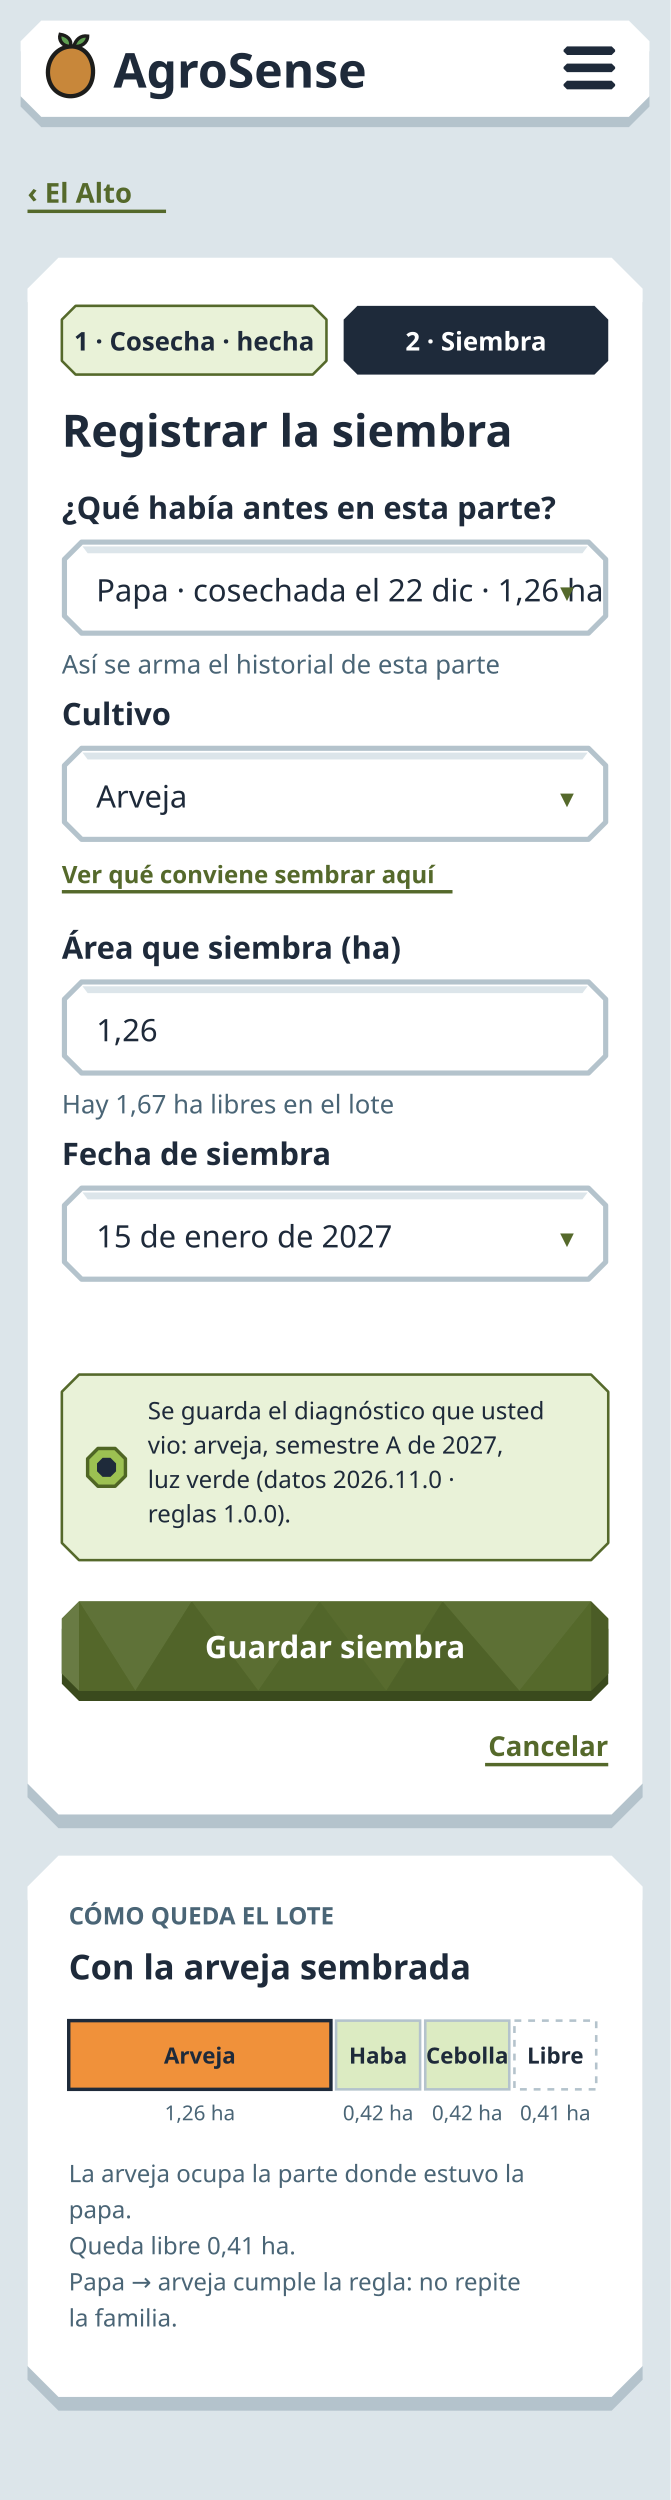
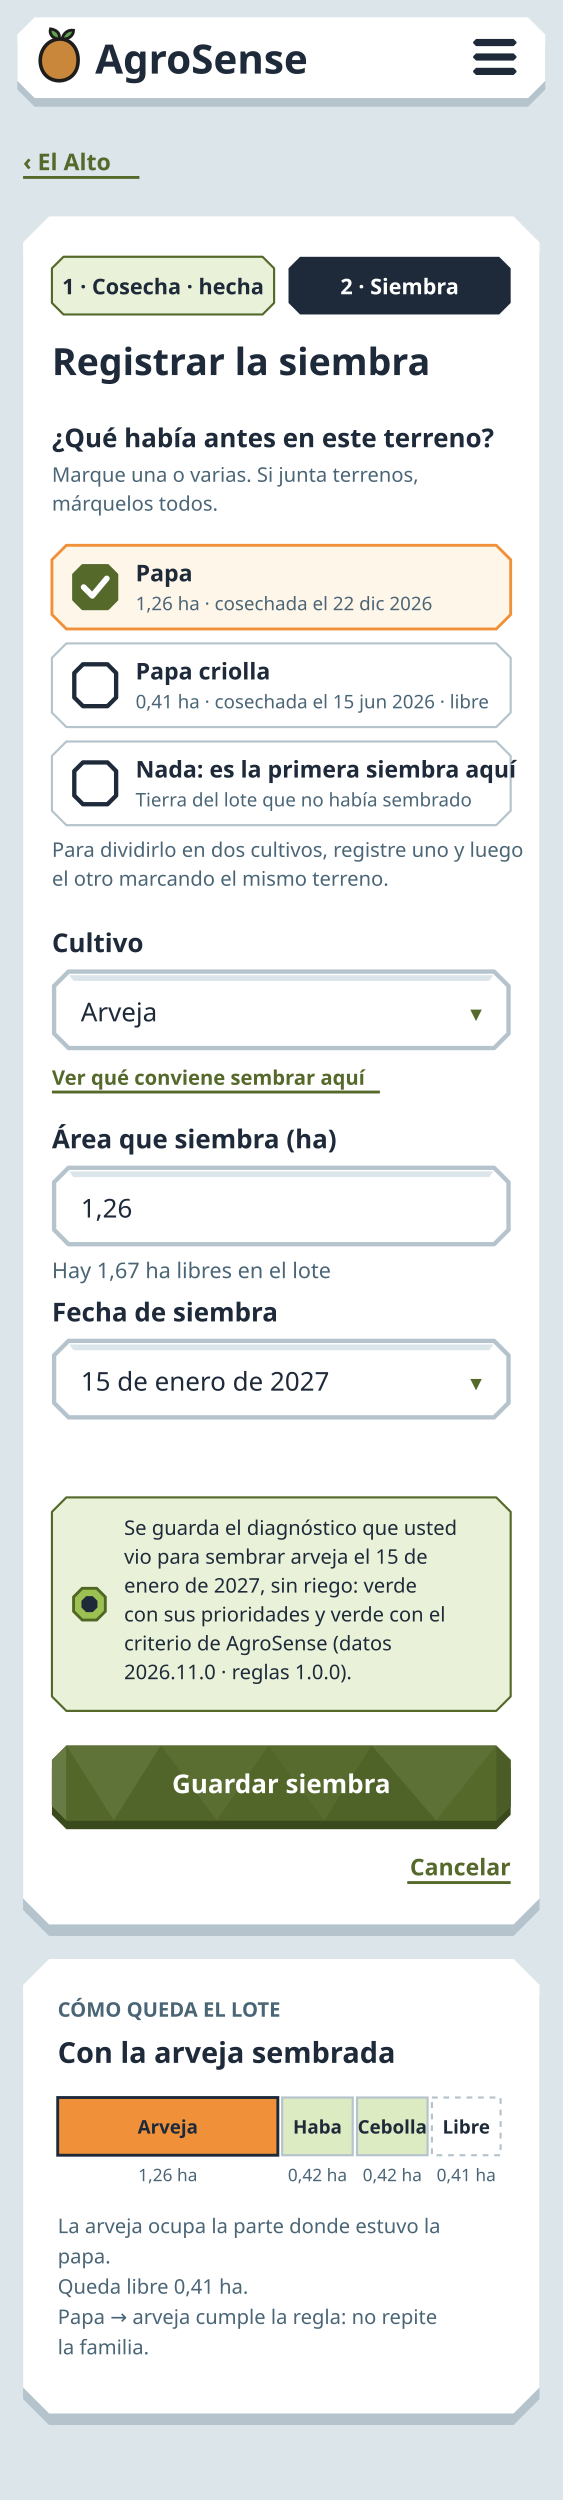
- <svg xmlns="http://www.w3.org/2000/svg" width="390" height="1455" viewBox="0 0 390 1455">
-   <rect width="390" height="1455" fill="#DCE5EA" />
+ <svg xmlns="http://www.w3.org/2000/svg" width="390" height="1733" viewBox="0 0 390 1733">
+   <rect width="390" height="1733" fill="#DCE5EA" />
  <rect width="390" height="2400" fill="#DCE5EA" />
  <g id="barra" transform="translate(0 0)">
    <polygon points="24,18 366,18 378,30 378,62 366,74 24,74 12,62 12,30" fill="#B4C3CC" />
    <polygon points="24,12 366,12 378,24 378,56 366,68 24,68 12,56 12,24" fill="#FFFFFF" />
    <g id="marca" transform="translate(26 18)">
      <path d="M16 9c9 .6 13 9 12 17-.8 8-7 12-13 12S3 34 2 26C1 17 7 9 16 9z" fill="#C8873A" stroke="#1D1D1B" stroke-width="2.5" />
      <path d="M15 9c-5 0-7-4-6-7 4 .6 7 3 6 7zm2 0c4 .6 8-2 8-6-4-.6-7 2-8 6z" fill="#5FA052" stroke="#1D1D1B" stroke-width="2" />
      <text x="40" y="33" font-family="Fredoka" font-weight="600" font-size="28" fill="#1E2A3A" text-anchor="start">AgroSense</text>
    </g>
    <polygon points="330,27 356,27 358,29 358,30 356,32 330,32 328,30 328,29" fill="#1E2A3A" />
    <polygon points="330,37 356,37 358,39 358,40 356,42 330,42 328,40 328,39" fill="#1E2A3A" />
    <polygon points="330,47 356,47 358,49 358,50 356,52 330,52 328,50 328,49" fill="#1E2A3A" />
  </g>
  <text x="16" y="118" font-family="Atkinson Hyperlegible" font-weight="700" font-size="16" fill="#55692B" text-anchor="start">‹ El Alto</text>
  <rect x="16" y="122" width="80.64" height="2" fill="#55692B" />
  <g id="tarjeta" transform="translate(16 150)">
-     <polygon points="18,8 340,8 358,26 358,896 340,914 18,914 0,896 0,26" fill="#B4C3CC" />
-     <polygon points="18,0 340,0 358,18 358,888 340,906 18,906 0,888 0,18" fill="#FFFFFF" />
+     <polygon points="18,8 340,8 358,26 358,1174 340,1192 18,1192 0,1174 0,26" fill="#B4C3CC" />
+     <polygon points="18,0 340,0 358,18 358,1166 340,1184 18,1184 0,1166 0,18" fill="#FFFFFF" />
  </g>
  <g id="formulario" transform="translate(16 150)">
    <g id="pasos" transform="translate(20 28)">
      <polygon points="8,0 146,0 154,8 154,32 146,40 8,40 0,32 0,8" fill="#E9F2D8" stroke="#55692B" stroke-width="1.5" stroke-linejoin="round" />
      <text x="77" y="26" font-family="Atkinson Hyperlegible" font-weight="700" font-size="15" fill="#1E2A3A" text-anchor="middle">1 · Cosecha · hecha</text>
      <polygon points="172,0 310,0 318,8 318,32 310,40 172,40 164,32 164,8" fill="#1E2A3A" />
      <text x="241" y="26" font-family="Atkinson Hyperlegible" font-weight="700" font-size="15" fill="#FFFFFF" text-anchor="middle">2 · Siembra</text>
    </g>
    <text x="20" y="110" font-family="Fredoka" font-weight="600" font-size="26" fill="#1E2A3A" text-anchor="start">Registrar la siembra</text>
-     <g id="campo-parte" transform="translate(20 152)">
-       <text x="0" y="0" font-family="Atkinson Hyperlegible" font-weight="700" font-size="18" fill="#1E2A3A" text-anchor="start">¿Qué había antes en esta parte?</text>
-       <polygon points="11.5,13.5 306.5,13.5 316.5,23.5 316.5,56.5 306.5,66.5 11.5,66.5 1.5,56.5 1.5,23.5" fill="#FFFFFF" stroke="#B4C3CC" stroke-width="3" stroke-linejoin="round" />
-       <polygon points="12,16 306,16 303,20 15,20" fill="#DCE5EA" />
-       <text x="20" y="48" font-family="Atkinson Hyperlegible" font-weight="400" font-size="18" fill="#1E2A3A" text-anchor="start">Papa · cosechada el 22 dic · 1,26 ha</text>
-       <text x="298" y="48" font-family="Atkinson Hyperlegible" font-weight="700" font-size="16" fill="#55692B" text-anchor="end">▾</text>
-       <text x="0" y="90" font-family="Atkinson Hyperlegible" font-weight="400" font-size="15" fill="#4A6576" text-anchor="start">Así se arma el historial de esta parte</text>
+     <g id="antes-en-este-terreno" transform="translate(20 160)">
+       <text x="0" y="0" font-family="Atkinson Hyperlegible" font-weight="700" font-size="18" fill="#1E2A3A" text-anchor="start">¿Qué había antes en este terreno?</text>
+       <text x="0" y="24" font-family="Atkinson Hyperlegible" font-weight="400" font-size="14" fill="#4A6576" text-anchor="start">Marque una o varias. Si junta terrenos,</text>
+       <text x="0" y="44" font-family="Atkinson Hyperlegible" font-weight="400" font-size="14" fill="#4A6576" text-anchor="start">márquelos todos.</text>
+       <polygon points="10,68 308,68 318,78 318,116 308,126 10,126 0,116 0,78" fill="#FFF6EA" stroke="#F0913A" stroke-width="2" stroke-linejoin="round" />
+       <g id="casilla-papa" transform="translate(14 81)">
+         <polygon points="7.5,1.5 24.5,1.5 30.5,7.5 30.5,24.5 24.5,30.5 7.5,30.5 1.5,24.5 1.5,7.5" fill="#55692B" stroke="#55692B" stroke-width="3" stroke-linejoin="round" />
+         <polyline points="8,16 14,22 24,10" fill="none" stroke="#FFFFFF" stroke-width="4" stroke-linecap="round" stroke-linejoin="round" />
+       </g>
+       <text x="58" y="93" font-family="Atkinson Hyperlegible" font-weight="700" font-size="16" fill="#1E2A3A" text-anchor="start">Papa</text>
+       <text x="58" y="113" font-family="Atkinson Hyperlegible" font-weight="400" font-size="13" fill="#4A6576" text-anchor="start">1,26 ha · cosechada el 22 dic 2026</text>
+       <polygon points="10,136 308,136 318,146 318,184 308,194 10,194 0,184 0,146" fill="#FFFFFF" stroke="#B4C3CC" stroke-width="1.5" stroke-linejoin="round" />
+       <g id="casilla-papa-criolla" transform="translate(14 149)">
+         <polygon points="7.5,1.5 24.5,1.5 30.5,7.5 30.5,24.5 24.5,30.5 7.5,30.5 1.5,24.5 1.5,7.5" fill="#FFFFFF" stroke="#1E2A3A" stroke-width="3" stroke-linejoin="round" />
+       </g>
+       <text x="58" y="161" font-family="Atkinson Hyperlegible" font-weight="700" font-size="16" fill="#1E2A3A" text-anchor="start">Papa criolla</text>
+       <text x="58" y="181" font-family="Atkinson Hyperlegible" font-weight="400" font-size="13" fill="#4A6576" text-anchor="start">0,41 ha · cosechada el 15 jun 2026 · libre</text>
+       <polygon points="10,204 308,204 318,214 318,252 308,262 10,262 0,252 0,214" fill="#FFFFFF" stroke="#B4C3CC" stroke-width="1.5" stroke-linejoin="round" />
+       <g id="casilla-nada:-es-la-primera-siembra-aquí" transform="translate(14 217)">
+         <polygon points="7.5,1.5 24.5,1.5 30.5,7.5 30.5,24.5 24.5,30.5 7.5,30.5 1.5,24.5 1.5,7.5" fill="#FFFFFF" stroke="#1E2A3A" stroke-width="3" stroke-linejoin="round" />
+       </g>
+       <text x="58" y="229" font-family="Atkinson Hyperlegible" font-weight="700" font-size="16" fill="#1E2A3A" text-anchor="start">Nada: es la primera siembra aquí</text>
+       <text x="58" y="249" font-family="Atkinson Hyperlegible" font-weight="400" font-size="13" fill="#4A6576" text-anchor="start">Tierra del lote que no había sembrado</text>
+       <text x="0" y="284" font-family="Atkinson Hyperlegible" font-weight="400" font-size="14" fill="#4A6576" text-anchor="start">Para dividirlo en dos cultivos, registre uno y luego</text>
+       <text x="0" y="304" font-family="Atkinson Hyperlegible" font-weight="400" font-size="14" fill="#4A6576" text-anchor="start">el otro marcando el mismo terreno.</text>
    </g>
-     <g id="campo-cultivo" transform="translate(20 272)">
+     <g id="campo-cultivo" transform="translate(20 510)">
      <text x="0" y="0" font-family="Atkinson Hyperlegible" font-weight="700" font-size="18" fill="#1E2A3A" text-anchor="start">Cultivo</text>
      <polygon points="11.5,13.5 306.5,13.5 316.5,23.5 316.5,56.5 306.5,66.5 11.5,66.5 1.5,56.5 1.5,23.5" fill="#FFFFFF" stroke="#B4C3CC" stroke-width="3" stroke-linejoin="round" />
      <polygon points="12,16 306,16 303,20 15,20" fill="#DCE5EA" />
      <text x="20" y="48" font-family="Atkinson Hyperlegible" font-weight="400" font-size="18" fill="#1E2A3A" text-anchor="start">Arveja</text>
      <text x="298" y="48" font-family="Atkinson Hyperlegible" font-weight="700" font-size="16" fill="#55692B" text-anchor="end">▾</text>
    </g>
-     <text x="20" y="364" font-family="Atkinson Hyperlegible" font-weight="700" font-size="14" fill="#55692B" text-anchor="start">Ver qué conviene sembrar aquí</text>
-     <rect x="20" y="368" width="227.36" height="2" fill="#55692B" />
-     <g id="campo-area" transform="translate(20 408)">
+     <text x="20" y="602" font-family="Atkinson Hyperlegible" font-weight="700" font-size="14" fill="#55692B" text-anchor="start">Ver qué conviene sembrar aquí</text>
+     <rect x="20" y="606" width="227.36" height="2" fill="#55692B" />
+     <g id="campo-area" transform="translate(20 646)">
      <text x="0" y="0" font-family="Atkinson Hyperlegible" font-weight="700" font-size="18" fill="#1E2A3A" text-anchor="start">Área que siembra (ha)</text>
      <polygon points="11.5,13.5 306.5,13.5 316.5,23.5 316.5,56.5 306.5,66.5 11.5,66.5 1.5,56.5 1.5,23.5" fill="#FFFFFF" stroke="#B4C3CC" stroke-width="3" stroke-linejoin="round" />
      <polygon points="12,16 306,16 303,20 15,20" fill="#DCE5EA" />
      <text x="20" y="48" font-family="Atkinson Hyperlegible" font-weight="400" font-size="18" fill="#1E2A3A" text-anchor="start">1,26</text>
      <text x="0" y="90" font-family="Atkinson Hyperlegible" font-weight="400" font-size="15" fill="#4A6576" text-anchor="start">Hay 1,67 ha libres en el lote</text>
    </g>
-     <g id="campo-fecha-siembra" transform="translate(20 528)">
+     <g id="campo-fecha-siembra" transform="translate(20 766)">
      <text x="0" y="0" font-family="Atkinson Hyperlegible" font-weight="700" font-size="18" fill="#1E2A3A" text-anchor="start">Fecha de siembra</text>
      <polygon points="11.5,13.5 306.5,13.5 316.5,23.5 316.5,56.5 306.5,66.5 11.5,66.5 1.5,56.5 1.5,23.5" fill="#FFFFFF" stroke="#B4C3CC" stroke-width="3" stroke-linejoin="round" />
      <polygon points="12,16 306,16 303,20 15,20" fill="#DCE5EA" />
      <text x="20" y="48" font-family="Atkinson Hyperlegible" font-weight="400" font-size="18" fill="#1E2A3A" text-anchor="start">15 de enero de 2027</text>
      <text x="298" y="48" font-family="Atkinson Hyperlegible" font-weight="700" font-size="16" fill="#55692B" text-anchor="end">▾</text>
    </g>
-     <g id="diagnostico-visto" transform="translate(20 650)">
-       <polygon points="10,0 308,0 318,10 318,98 308,108 10,108 0,98 0,10" fill="#E9F2D8" stroke="#55692B" stroke-width="1.5" stroke-linejoin="round" />
-       <polygon points="21,43 31,43 37,49 37,59 31,65 21,65 15,59 15,49" fill="#9CC152" stroke="#4F6624" stroke-width="2" stroke-linejoin="round" />
-       <polygon points="31.543,56.296 28.296,59.543 23.704,59.543 20.457,56.296 20.457,51.704 23.704,48.457 28.296,48.457 31.543,51.704" fill="#1E2A3A" />
+     <g id="diagnostico-visto" transform="translate(20 888)">
+       <polygon points="10,0 308,0 318,10 318,138 308,148 10,148 0,138 0,10" fill="#E9F2D8" stroke="#55692B" stroke-width="1.5" stroke-linejoin="round" />
+       <polygon points="21,63 31,63 37,69 37,79 31,85 21,85 15,79 15,69" fill="#9CC152" stroke="#4F6624" stroke-width="2" stroke-linejoin="round" />
+       <polygon points="31.543,76.296 28.296,79.543 23.704,79.543 20.457,76.296 20.457,71.704 23.704,68.457 28.296,68.457 31.543,71.704" fill="#1E2A3A" />
      <text x="50" y="26" font-family="Atkinson Hyperlegible" font-weight="400" font-size="14" fill="#1E2A3A" text-anchor="start">Se guarda el diagnóstico que usted</text>
-       <text x="50" y="46" font-family="Atkinson Hyperlegible" font-weight="400" font-size="14" fill="#1E2A3A" text-anchor="start">vio: arveja, semestre A de 2027,</text>
-       <text x="50" y="66" font-family="Atkinson Hyperlegible" font-weight="400" font-size="14" fill="#1E2A3A" text-anchor="start">luz verde (datos 2026.11.0 ·</text>
-       <text x="50" y="86" font-family="Atkinson Hyperlegible" font-weight="400" font-size="14" fill="#1E2A3A" text-anchor="start">reglas 1.0.0).</text>
+       <text x="50" y="46" font-family="Atkinson Hyperlegible" font-weight="400" font-size="14" fill="#1E2A3A" text-anchor="start">vio para sembrar arveja el 15 de</text>
+       <text x="50" y="66" font-family="Atkinson Hyperlegible" font-weight="400" font-size="14" fill="#1E2A3A" text-anchor="start">enero de 2027, sin riego: verde</text>
+       <text x="50" y="86" font-family="Atkinson Hyperlegible" font-weight="400" font-size="14" fill="#1E2A3A" text-anchor="start">con sus prioridades y verde con el</text>
+       <text x="50" y="106" font-family="Atkinson Hyperlegible" font-weight="400" font-size="14" fill="#1E2A3A" text-anchor="start">criterio de AgroSense (datos</text>
+       <text x="50" y="126" font-family="Atkinson Hyperlegible" font-weight="400" font-size="14" fill="#1E2A3A" text-anchor="start">2026.11.0 · reglas 1.0.0).</text>
    </g>
-     <g id="boton-primary" transform="translate(20 782)">
+     <g id="boton-primary" transform="translate(20 1060)">
      <polygon points="10,6 308,6 318,16 318,48 308,58 10,58 0,48 0,16" fill="#3A4A1D" />
      <polygon points="10,0 308,0 318,10 318,42 308,52 10,52 0,42 0,10" fill="#55692B" />
      <polygon points="10,0 10,52 0,42 0,10" fill="#697B44" />
      <polygon points="308,0 318,10 318,42 308,52" fill="#4B5C26" />
      <polygon points="10,0 75.56,0 42.78,52" fill="#5F7238" />
      <polygon points="10,0 42.78,52 10,52" fill="#54672A" />
      <polygon points="75.56,0 150.06,0 114.3,52" fill="#5B6E32" />
      <polygon points="75.56,0 114.3,52 42.78,52" fill="#516429" />
      <polygon points="150.06,0 221.58,0 188.8,52" fill="#586B2E" />
      <polygon points="150.06,0 188.8,52 114.3,52" fill="#52662A" />
      <polygon points="221.58,0 308,0 266.28,52" fill="#5D7035" />
      <polygon points="221.58,0 266.28,52 188.8,52" fill="#4F6228" />
      <polygon points="308,0 308,52 266.28,52" fill="#55692B" />
      <text x="159" y="33" font-family="Atkinson Hyperlegible" font-weight="700" font-size="18" fill="#FFFFFF" text-anchor="middle">Guardar siembra</text>
    </g>
-     <text x="338" y="872" font-family="Atkinson Hyperlegible" font-weight="700" font-size="16" fill="#55692B" text-anchor="end">Cancelar</text>
-     <rect x="266.32" y="876" width="71.68" height="2" fill="#55692B" />
+     <text x="338" y="1150" font-family="Atkinson Hyperlegible" font-weight="700" font-size="16" fill="#55692B" text-anchor="end">Cancelar</text>
+     <rect x="266.32" y="1154" width="71.68" height="2" fill="#55692B" />
  </g>
-   <g id="tarjeta-reparto" transform="translate(16 1080)">
+   <g id="tarjeta-reparto" transform="translate(16 1358)">
    <polygon points="18,8 340,8 358,26 358,305 340,323 18,323 0,305 0,26" fill="#B4C3CC" />
    <polygon points="18,0 340,0 358,18 358,297 340,315 18,315 0,297 0,18" fill="#FFFFFF" />
  </g>
-   <g id="reparto" transform="translate(16 1080)">
+   <g id="reparto" transform="translate(16 1358)">
    <text x="24" y="40" font-family="Atkinson Hyperlegible" font-weight="700" font-size="14" fill="#4A6576" text-anchor="start">CÓMO QUEDA EL LOTE</text>
    <text x="24" y="72" font-family="Fredoka" font-weight="600" font-size="20" fill="#1E2A3A" text-anchor="start">Con la arveja sembrada</text>
    <g id="reparto-del-lote" transform="translate(24 96)">
      <rect x="0.0" y="0" width="152.6" height="40" fill="#F0913A" stroke="#1E2A3A" stroke-width="2" />
      <text x="76.309" y="25" font-family="Atkinson Hyperlegible" font-weight="700" font-size="13" fill="#1E2A3A" text-anchor="middle">Arveja</text>
      <text x="76.309" y="58" font-family="Atkinson Hyperlegible" font-weight="400" font-size="12" fill="#4A6576" text-anchor="middle">1,26 ha</text>
      <rect x="155.6" y="0" width="48.9" height="40" fill="#DCEBC2" stroke="#B4C3CC" stroke-width="1.5" />
      <text x="180.054" y="25" font-family="Atkinson Hyperlegible" font-weight="700" font-size="13" fill="#1E2A3A" text-anchor="middle">Haba</text>
      <text x="180.054" y="58" font-family="Atkinson Hyperlegible" font-weight="400" font-size="12" fill="#4A6576" text-anchor="middle">0,42 ha</text>
      <rect x="207.5" y="0" width="48.9" height="40" fill="#DCEBC2" stroke="#B4C3CC" stroke-width="1.5" />
      <text x="231.926" y="25" font-family="Atkinson Hyperlegible" font-weight="700" font-size="13" fill="#1E2A3A" text-anchor="middle">Cebolla</text>
      <text x="231.926" y="58" font-family="Atkinson Hyperlegible" font-weight="400" font-size="12" fill="#4A6576" text-anchor="middle">0,42 ha</text>
      <rect x="259.4" y="0" width="47.6" height="40" fill="#FFFFFF" stroke="#B4C3CC" stroke-width="1.5" stroke-dasharray="4 4" />
      <text x="283.181" y="25" font-family="Atkinson Hyperlegible" font-weight="700" font-size="13" fill="#1E2A3A" text-anchor="middle">Libre</text>
      <text x="283.181" y="58" font-family="Atkinson Hyperlegible" font-weight="400" font-size="12" fill="#4A6576" text-anchor="middle">0,41 ha</text>
    </g>
    <text x="24" y="190" font-family="Atkinson Hyperlegible" font-weight="400" font-size="14" fill="#4A6576" text-anchor="start">La arveja ocupa la parte donde estuvo la</text>
    <text x="24" y="211" font-family="Atkinson Hyperlegible" font-weight="400" font-size="14" fill="#4A6576" text-anchor="start">papa.</text>
    <text x="24" y="232" font-family="Atkinson Hyperlegible" font-weight="400" font-size="14" fill="#4A6576" text-anchor="start">Queda libre 0,41 ha.</text>
    <text x="24" y="253" font-family="Atkinson Hyperlegible" font-weight="400" font-size="14" fill="#4A6576" text-anchor="start">Papa → arveja cumple la regla: no repite</text>
    <text x="24" y="274" font-family="Atkinson Hyperlegible" font-weight="400" font-size="14" fill="#4A6576" text-anchor="start">la familia.</text>
  </g>
</svg>
